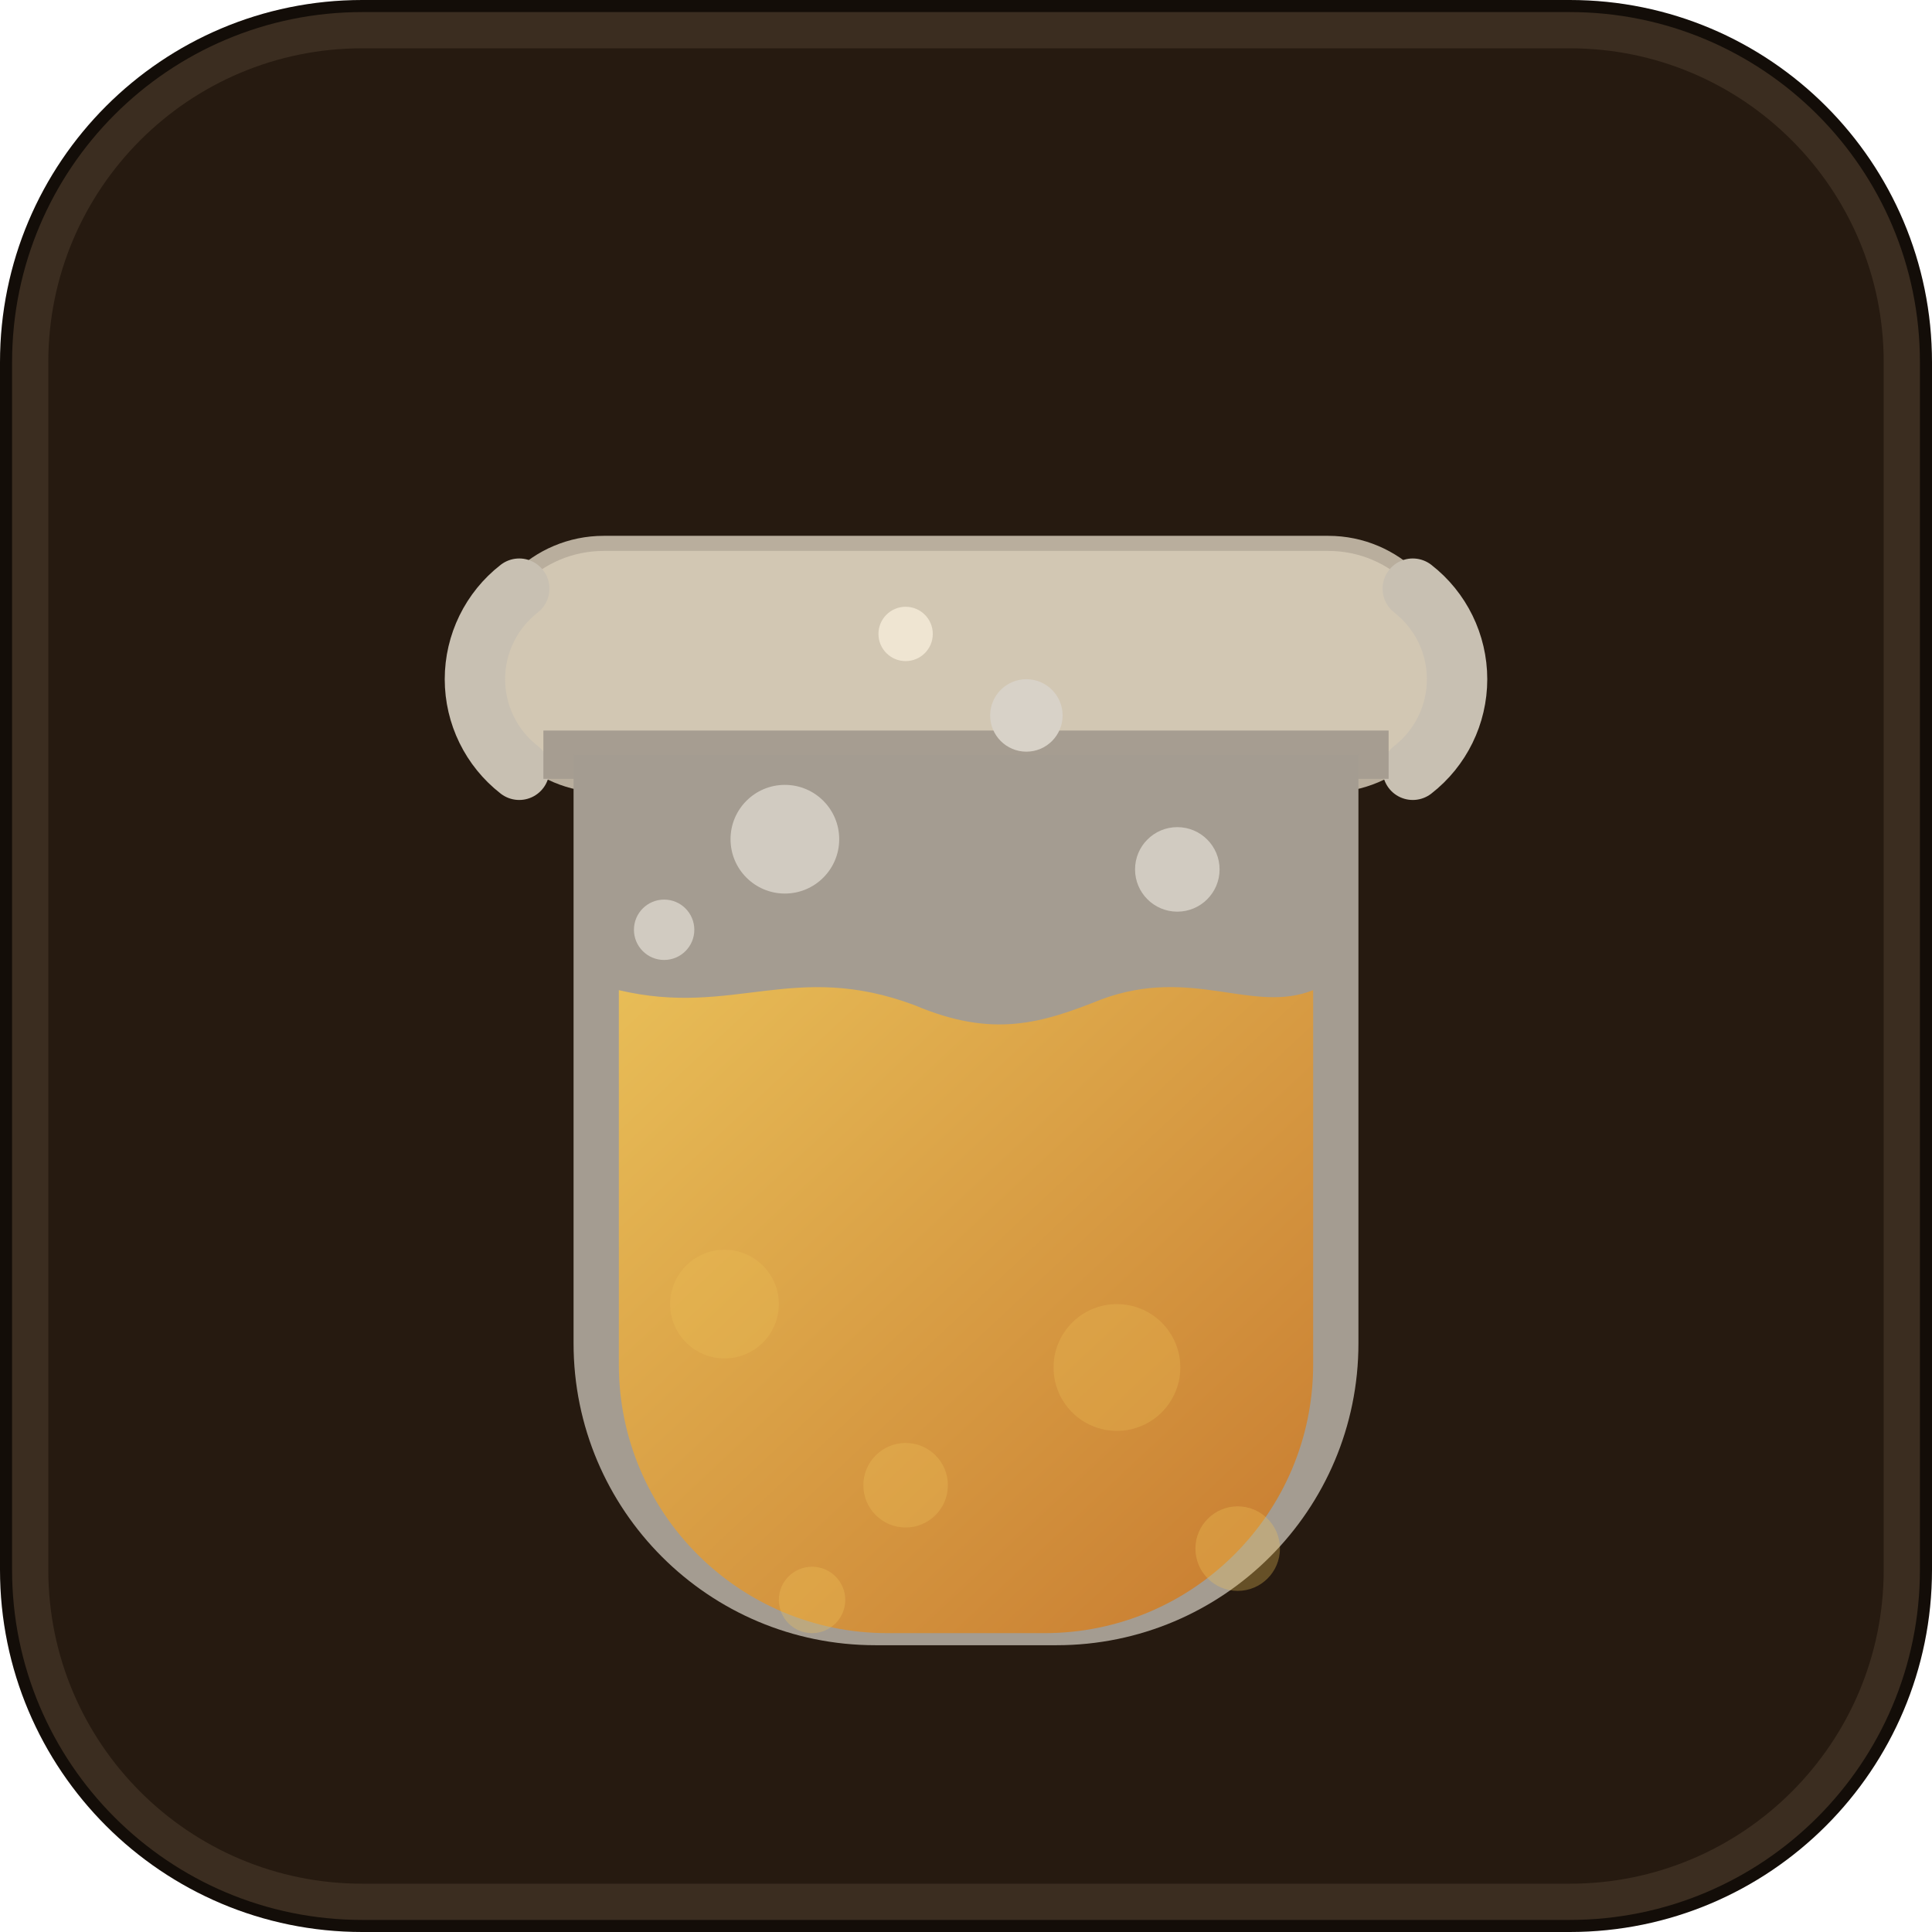
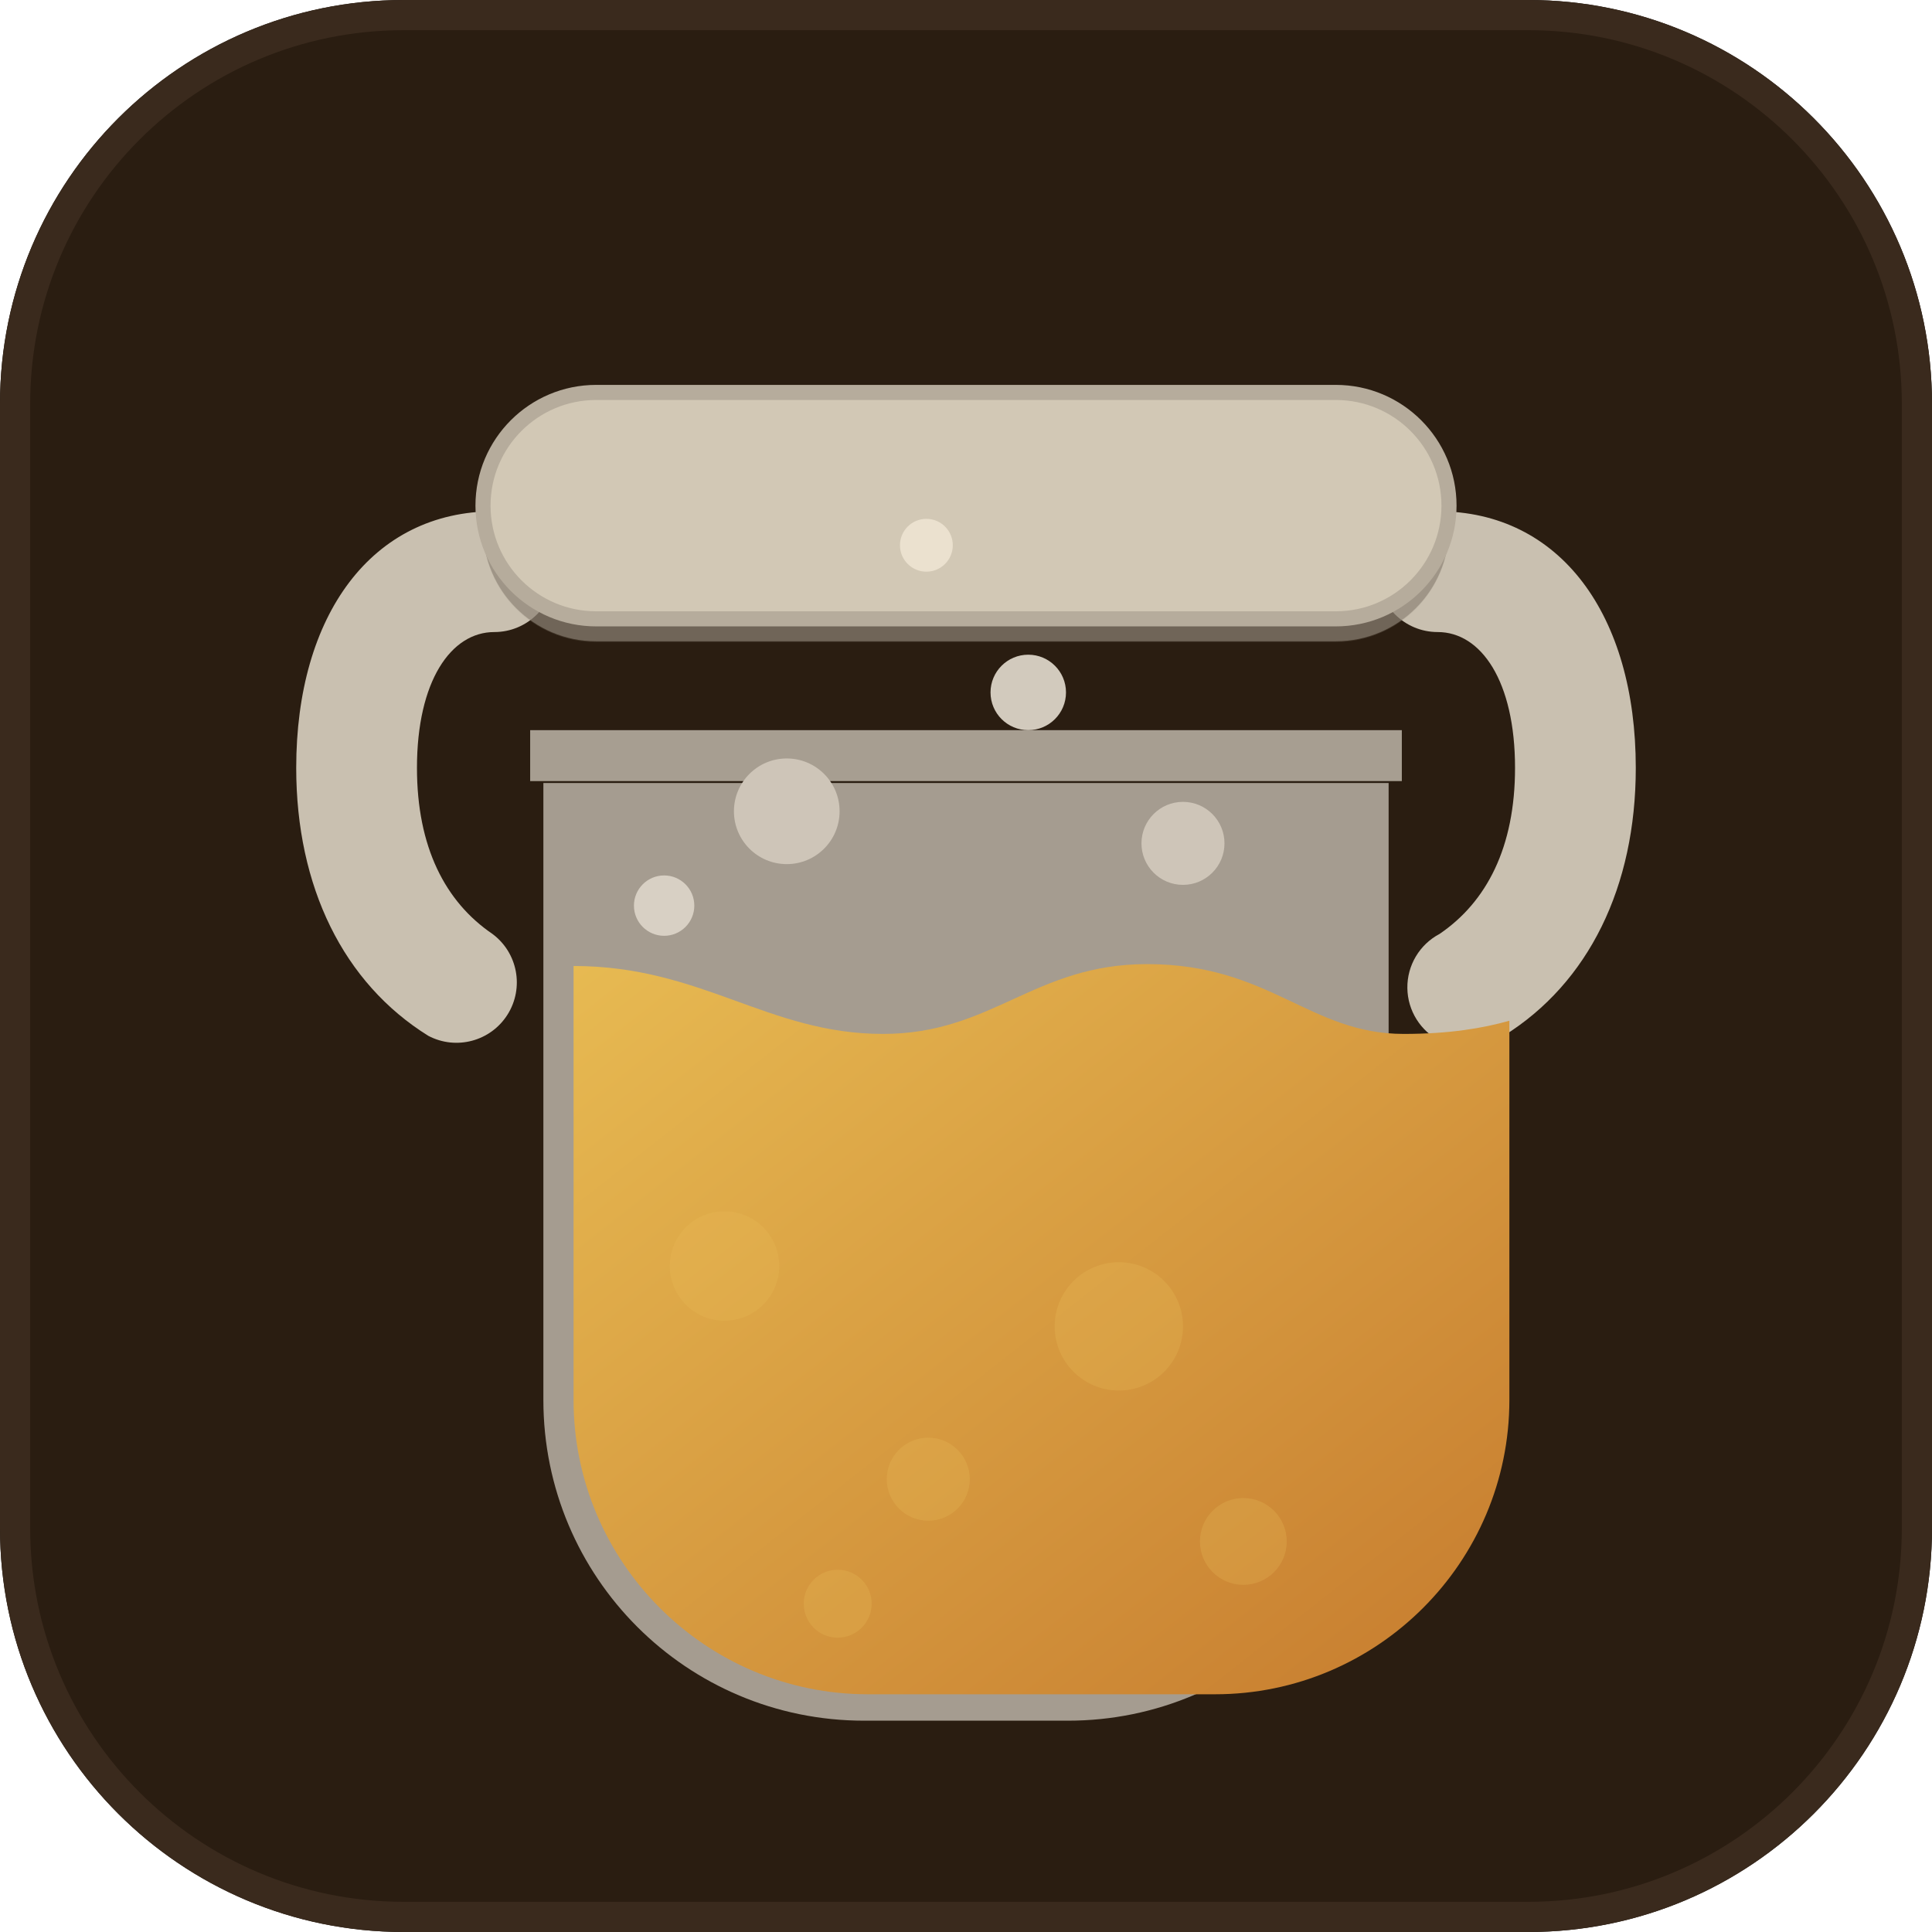
- <svg xmlns="http://www.w3.org/2000/svg" viewBox="0 0 64 64">
+ <svg xmlns="http://www.w3.org/2000/svg" viewBox="0 0 1024 1024">
  <defs>
-     <linearGradient id="jarGradient" x1="0" x2="1" y1="0" y2="1">
-       <stop offset="0%" stop-color="#e8bd57" />
-       <stop offset="100%" stop-color="#c77a2f" />
+     <linearGradient id="starterGradient" x1="0" y1="0" x2="1" y2="1">
+       <stop offset="0%" stop-color="#e7ba52" />
+       <stop offset="100%" stop-color="#c67b2e" />
    </linearGradient>
+     <filter id="lidShadow" x="-20%" y="-20%" width="140%" height="140%">
+       <feDropShadow dx="0" dy="12" stdDeviation="0" flood-color="#8d8477" flood-opacity="0.7" />
+     </filter>
  </defs>
-   <rect width="64" height="64" rx="12" fill="#130d08" />
-   <rect x="1" y="1" width="62" height="62" rx="11" fill="#261a10" stroke="#3b2d20" stroke-width="1.2" />
-   <path d="M20 18h24a4 4 0 0 1 0 8H20a4 4 0 0 1 0-8Z" fill="#d2c7b3" />
-   <path d="M20 18h24a4 4 0 0 1 0 8H20a4 4 0 0 1 0-8Z" fill="none" stroke="#b9ae9d" stroke-width=".5" />
-   <path d="M17.2 19.5a3.8 3.8 0 0 0 0 6" fill="none" stroke="#c8c0b2" stroke-width="2" stroke-linecap="round" />
-   <path d="M46.8 19.5a3.8 3.8 0 0 1 0 6" fill="none" stroke="#c8c0b2" stroke-width="2" stroke-linecap="round" />
-   <path d="M18 25h28" stroke="#a69d91" stroke-width="1.6" />
-   <path d="M19 25v19.5a10 10 0 0 0 10 10h6a10 10 0 0 0 10-10V25Z" fill="#a49c91" />
-   <path d="M20.5 32.8V45.2a8.9 8.9 0 0 0 8.9 8.9h5.2a8.9 8.9 0 0 0 8.9-8.9V32.8c-2 .8-4-.8-7 .3-2 .8-3.6 1.3-6.2.2-4-1.5-6 .4-9.8-.5Z" fill="url(#jarGradient)" />
-   <circle cx="30" cy="21" r=".9" fill="#efe5d2" />
-   <circle cx="34" cy="23.7" r="1.2" fill="#d8d2c8" />
-   <circle cx="26" cy="27.8" r="1.8" fill="#d1cbc1" />
-   <circle cx="39" cy="28.8" r="1.4" fill="#d1cbc1" />
-   <circle cx="22" cy="30.8" r="1" fill="#d1cbc1" />
-   <circle cx="24" cy="43.2" r="1.8" fill="#efc459" opacity=".24" />
-   <circle cx="37" cy="45.3" r="2.1" fill="#efc459" opacity=".26" />
-   <circle cx="30" cy="49.2" r="1.4" fill="#efc459" opacity=".3" />
-   <circle cx="26.9" cy="53" r="1.1" fill="#efc459" opacity=".32" />
-   <circle cx="41" cy="51.3" r="1.4" fill="#efc459" opacity=".32" />
+   <rect width="1024" height="1024" rx="214" fill="#17100a" />
+   <rect x="8" y="8" width="1008" height="1008" rx="206" fill="#2a1d11" stroke="#3a2a1d" stroke-width="16" />
+   <path d="M262 271a32 32 0 0 1 0 64c-23 0-41 26-41 72 0 42 15 71 40 88a32 32 0 0 1-34 54c-45-28-70-79-70-142 0-81 40-136 105-136Z" fill="#c9c0b0" />
+   <path d="M762 271c65 0 105 55 105 136 0 63-25 114-70 142a32 32 0 1 1-34-54c25-17 40-46 40-88 0-46-18-72-41-72a32 32 0 1 1 0-64Z" fill="#c9c0b0" />
+   <g filter="url(#lidShadow)">
+     <rect x="256" y="208" width="512" height="120" rx="60" fill="#d2c8b5" />
+   </g>
+   <rect x="256" y="208" width="512" height="120" rx="60" fill="none" stroke="#b6ac9c" stroke-width="8" />
+   <circle cx="491" cy="289" r="14" fill="#ebe1cf" />
+   <rect x="281" y="387" width="462" height="27" fill="#a79e91" />
+   <path d="M288 415h448v327c0 94-76 170-170 170H458c-94 0-170-76-170-170Z" fill="#a59c90" />
+   <path d="M304 512c68 0 103 36 164 36 58 0 80-37 140-37 65 0 86 37 136 37 24 0 42-3 56-7v201c0 86-70 156-156 156H460c-86 0-156-70-156-156Z" fill="url(#starterGradient)" />
+   <circle cx="545" cy="367" r="20" fill="#d2cabd" />
+   <circle cx="417" cy="430" r="28" fill="#cec5b8" />
+   <circle cx="627" cy="447" r="22" fill="#cec5b8" />
+   <circle cx="352" cy="480" r="16" fill="#d8d0c4" />
+   <circle cx="384" cy="671" r="29" fill="#e9bd57" opacity="0.24" />
+   <circle cx="593" cy="703" r="34" fill="#ebc25a" opacity="0.24" />
+   <circle cx="492" cy="784" r="22" fill="#ebc25a" opacity="0.24" />
+   <circle cx="444" cy="850" r="18" fill="#ebc25a" opacity="0.24" />
+   <circle cx="659" cy="817" r="23" fill="#ebc25a" opacity="0.24" />
</svg>
